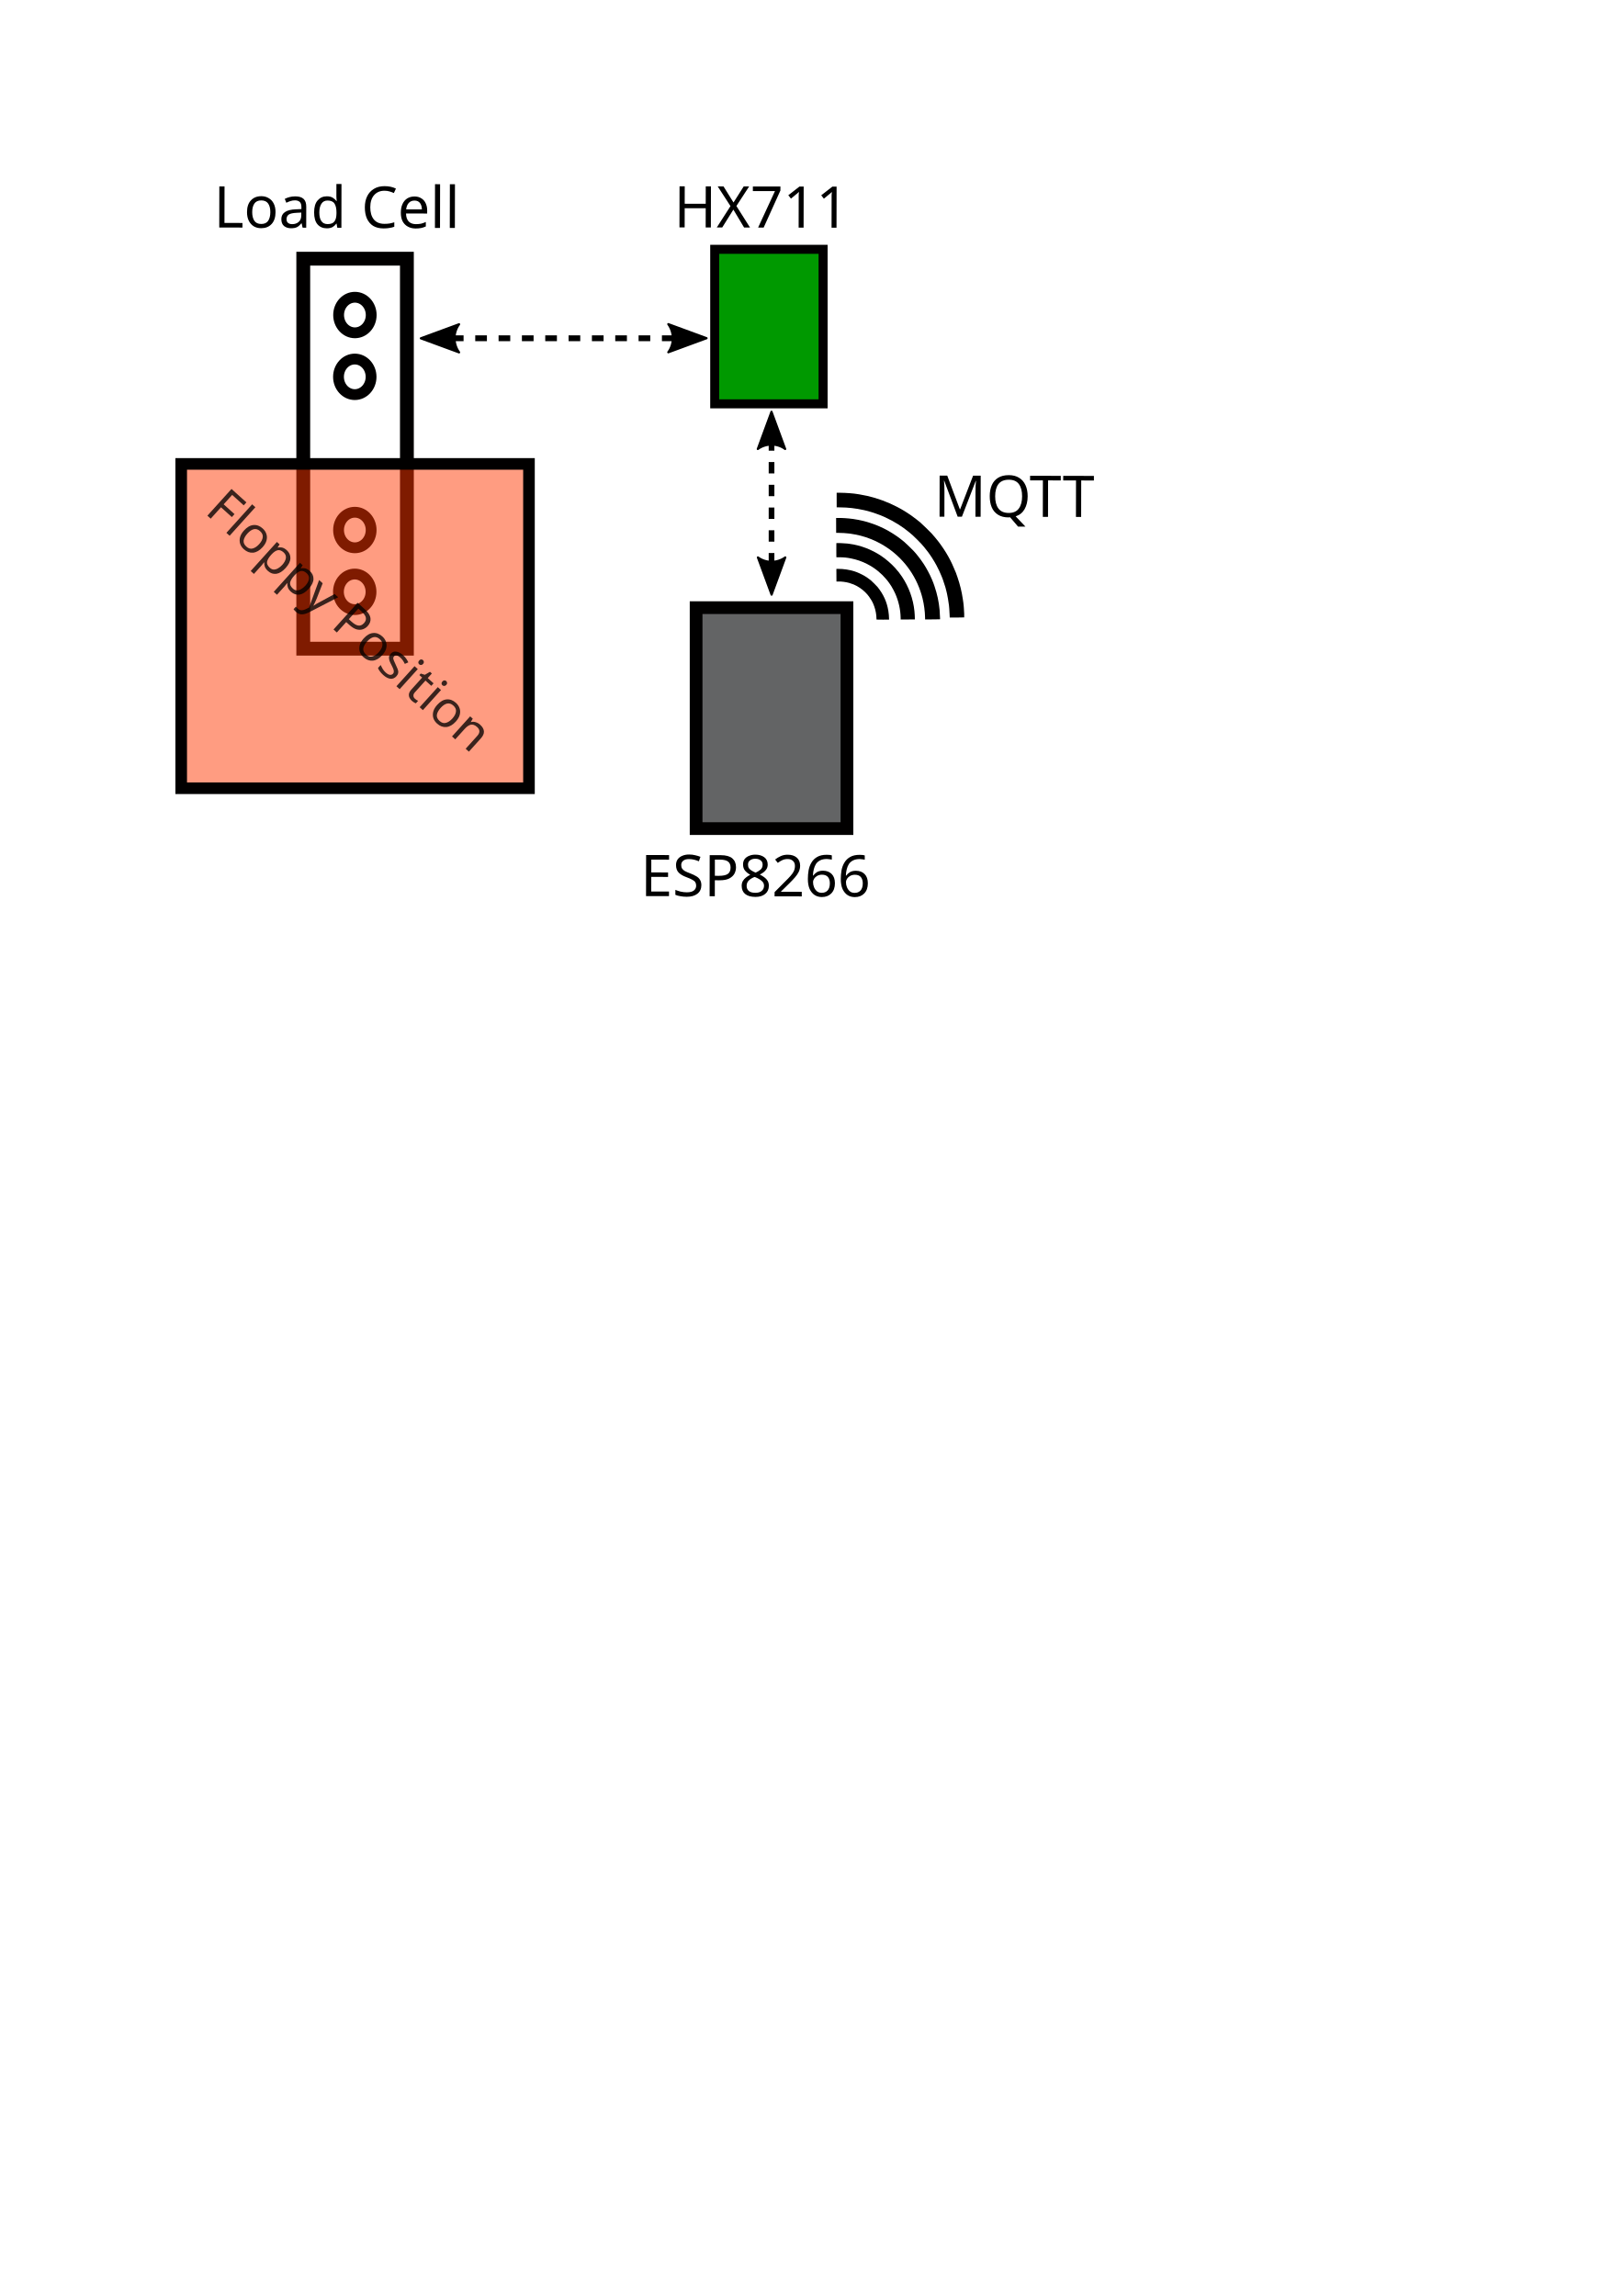
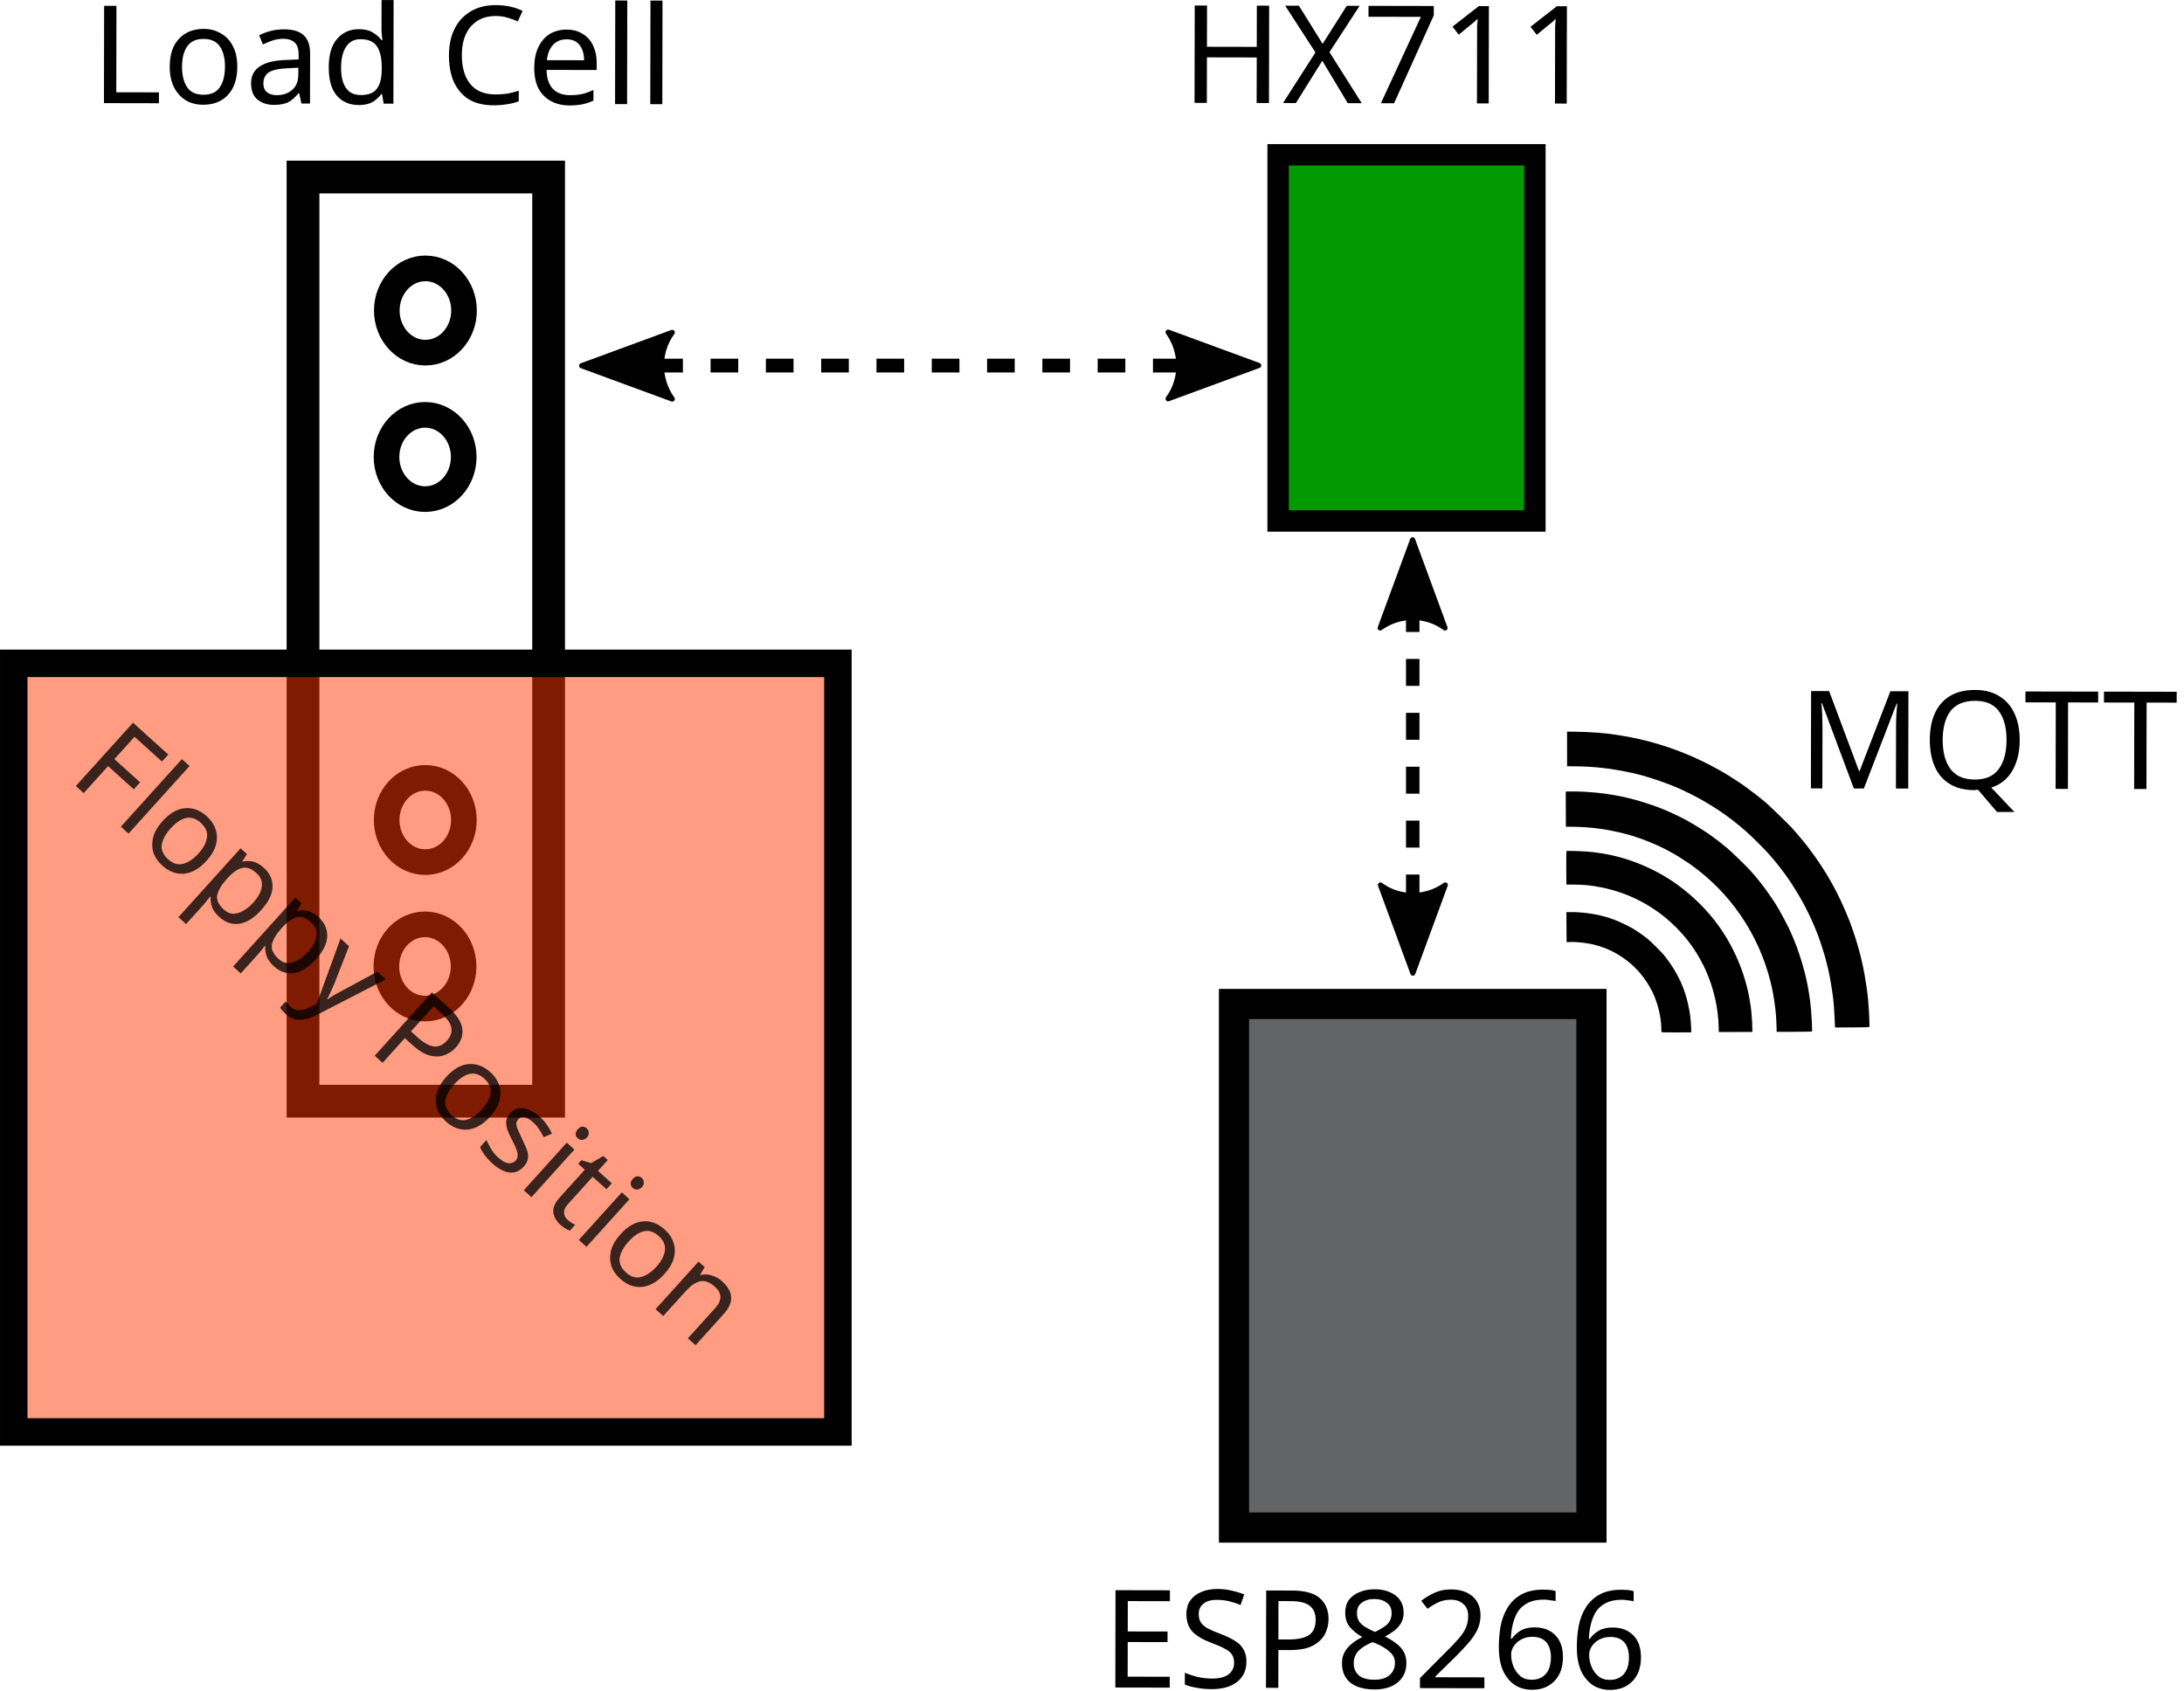
- <svg xmlns="http://www.w3.org/2000/svg" width="210mm" height="297mm" viewBox="0 0 210 297" version="1.1" id="svg8">
+ <svg xmlns="http://www.w3.org/2000/svg" width="119.194mm" height="92.286mm" viewBox="0 0 119.194 92.286" version="1.1" id="svg8">
  <defs id="defs2">
-     <marker orient="auto" refY="0.0" refX="0.0" id="marker1772" style="overflow:visible;">
-       <path id="path1770" style="fill-rule:evenodd;stroke-width:0.625;stroke-linejoin:round;stroke:#000000;stroke-opacity:1;fill:#000000;fill-opacity:1" d="M 8.719,4.034 L -2.207,0.016 L 8.719,-4.002 C 6.973,-1.63 6.983,1.616 8.719,4.034 z " transform="scale(0.6) rotate(180) translate(0,0)" />
+     <marker orient="auto" refY="0" refX="0" id="marker1772" style="overflow:visible">
+       <path id="path1770" style="fill:#000000;fill-opacity:1;fill-rule:evenodd;stroke:#000000;stroke-width:0.625;stroke-linejoin:round;stroke-opacity:1" d="M 8.719,4.034 -2.207,0.016 8.719,-4.002 c -1.745,2.372 -1.735,5.617 -6e-7,8.035 z" transform="scale(-0.6)" />
    </marker>
-     <marker orient="auto" refY="0.0" refX="0.0" id="marker1714" style="overflow:visible">
-       <path id="path1712" style="fill-rule:evenodd;stroke-width:0.625;stroke-linejoin:round;stroke:#000000;stroke-opacity:1;fill:#000000;fill-opacity:1" d="M 8.719,4.034 L -2.207,0.016 L 8.719,-4.002 C 6.973,-1.63 6.983,1.616 8.719,4.034 z " transform="scale(0.6) translate(0,0)" />
+     <marker orient="auto" refY="0" refX="0" id="marker1714" style="overflow:visible">
+       <path id="path1712" style="fill:#000000;fill-opacity:1;fill-rule:evenodd;stroke:#000000;stroke-width:0.625;stroke-linejoin:round;stroke-opacity:1" d="M 8.719,4.034 -2.207,0.016 8.719,-4.002 c -1.745,2.372 -1.735,5.617 -6e-7,8.035 z" transform="scale(0.6)" />
    </marker>
-     <marker orient="auto" refY="0.0" refX="0.0" id="Arrow2Mend" style="overflow:visible;">
-       <path id="path933" style="fill-rule:evenodd;stroke-width:0.625;stroke-linejoin:round;stroke:#000000;stroke-opacity:1;fill:#000000;fill-opacity:1" d="M 8.719,4.034 L -2.207,0.016 L 8.719,-4.002 C 6.973,-1.63 6.983,1.616 8.719,4.034 z " transform="scale(0.6) rotate(180) translate(0,0)" />
+     <marker orient="auto" refY="0" refX="0" id="Arrow2Mend" style="overflow:visible">
+       <path id="path933" style="fill:#000000;fill-opacity:1;fill-rule:evenodd;stroke:#000000;stroke-width:0.625;stroke-linejoin:round;stroke-opacity:1" d="M 8.719,4.034 -2.207,0.016 8.719,-4.002 c -1.745,2.372 -1.735,5.617 -6e-7,8.035 z" transform="scale(-0.6)" />
    </marker>
-     <marker orient="auto" refY="0.0" refX="0.0" id="Arrow2Mstart" style="overflow:visible">
-       <path id="path930" style="fill-rule:evenodd;stroke-width:0.625;stroke-linejoin:round;stroke:#000000;stroke-opacity:1;fill:#000000;fill-opacity:1" d="M 8.719,4.034 L -2.207,0.016 L 8.719,-4.002 C 6.973,-1.63 6.983,1.616 8.719,4.034 z " transform="scale(0.6) translate(0,0)" />
+     <marker orient="auto" refY="0" refX="0" id="Arrow2Mstart" style="overflow:visible">
+       <path id="path930" style="fill:#000000;fill-opacity:1;fill-rule:evenodd;stroke:#000000;stroke-width:0.625;stroke-linejoin:round;stroke-opacity:1" d="M 8.719,4.034 -2.207,0.016 8.719,-4.002 c -1.745,2.372 -1.735,5.617 -6e-7,8.035 z" transform="scale(0.6)" />
    </marker>
-     <marker orient="auto" refY="0.0" refX="0.0" id="Arrow1Mend" style="overflow:visible;">
-       <path id="path915" d="M 0.0,0.0 L 5.0,-5.0 L -12.5,0.0 L 5.0,5.0 L 0.0,0.0 z " style="fill-rule:evenodd;stroke:#000000;stroke-width:1pt;stroke-opacity:1;fill:#000000;fill-opacity:1" transform="scale(0.4) rotate(180) translate(10,0)" />
+     <marker orient="auto" refY="0" refX="0" id="Arrow1Mend" style="overflow:visible">
+       <path id="path915" d="M 0,0 5,-5 -12.5,0 5,5 Z" style="fill:#000000;fill-opacity:1;fill-rule:evenodd;stroke:#000000;stroke-width:1pt;stroke-opacity:1" transform="matrix(-0.4,0,0,-0.4,-4,0)" />
    </marker>
-     <marker orient="auto" refY="0.0" refX="0.0" id="Arrow1Mstart" style="overflow:visible">
-       <path id="path912" d="M 0.0,0.0 L 5.0,-5.0 L -12.5,0.0 L 5.0,5.0 L 0.0,0.0 z " style="fill-rule:evenodd;stroke:#000000;stroke-width:1pt;stroke-opacity:1;fill:#000000;fill-opacity:1" transform="scale(0.4) translate(10,0)" />
+     <marker orient="auto" refY="0" refX="0" id="Arrow1Mstart" style="overflow:visible">
+       <path id="path912" d="M 0,0 5,-5 -12.5,0 5,5 Z" style="fill:#000000;fill-opacity:1;fill-rule:evenodd;stroke:#000000;stroke-width:1pt;stroke-opacity:1" transform="matrix(0.4,0,0,0.4,4,0)" />
    </marker>
-     <marker orient="auto" refY="0.0" refX="0.0" id="Arrow1Lstart" style="overflow:visible">
-       <path id="path906" d="M 0.0,0.0 L 5.0,-5.0 L -12.5,0.0 L 5.0,5.0 L 0.0,0.0 z " style="fill-rule:evenodd;stroke:#000000;stroke-width:1pt;stroke-opacity:1;fill:#000000;fill-opacity:1" transform="scale(0.8) translate(12.5,0)" />
+     <marker orient="auto" refY="0" refX="0" id="Arrow1Lstart" style="overflow:visible">
+       <path id="path906" d="M 0,0 5,-5 -12.5,0 5,5 Z" style="fill:#000000;fill-opacity:1;fill-rule:evenodd;stroke:#000000;stroke-width:1pt;stroke-opacity:1" transform="matrix(0.8,0,0,0.8,10,0)" />
    </marker>
  </defs>
-   <g id="layer1">
+   <g id="layer1" transform="translate(-22.68453,-23.80037)">
    <g id="g2034">
      <rect y="33.463" x="39.222" height="50.446" width="13.404" id="rect815" style="fill:none;fill-opacity:1;stroke:#010000;stroke-width:1.788;stroke-miterlimit:10;stroke-dasharray:none;stroke-opacity:1" />
      <g id="g836">
        <ellipse style="fill:none;fill-opacity:1;stroke:#010000;stroke-width:1.399;stroke-miterlimit:10;stroke-dasharray:none;stroke-opacity:1" id="path817" cx="45.902" cy="40.75" rx="2.107" ry="2.3" />
        <ellipse style="fill:none;fill-opacity:1;stroke:#010000;stroke-width:1.399;stroke-miterlimit:10;stroke-dasharray:none;stroke-opacity:1" id="path817-6" cx="45.886" cy="48.745" rx="2.107" ry="2.3" />
      </g>
      <g id="g836-3" transform="translate(-0.00772196,27.81011)">
        <ellipse style="fill:none;fill-opacity:1;stroke:#010000;stroke-width:1.399;stroke-miterlimit:10;stroke-dasharray:none;stroke-opacity:1" id="path817-2" cx="45.902" cy="40.75" rx="2.107" ry="2.3" />
        <ellipse style="fill:none;fill-opacity:1;stroke:#010000;stroke-width:1.399;stroke-miterlimit:10;stroke-dasharray:none;stroke-opacity:1" id="path817-6-6" cx="45.886" cy="48.745" rx="2.107" ry="2.3" />
      </g>
      <rect y="60.009" x="23.435" height="41.955" width="44.979" id="rect859" style="fill:#ff3700;fill-opacity:0.495;stroke:#010000;stroke-width:1.5;stroke-miterlimit:10;stroke-dasharray:none;stroke-opacity:1" />
      <rect y="78.603" x="90.031" height="28.58" width="19.509" id="rect861" style="fill:#636465;fill-opacity:1;stroke:#010000;stroke-width:1.646;stroke-miterlimit:10;stroke-dasharray:none;stroke-opacity:1" />
      <rect y="32.25" x="92.438" height="19.988" width="14.016" id="rect861-4" style="fill:#009900;fill-opacity:1;stroke:#010000;stroke-width:1.167;stroke-miterlimit:10;stroke-dasharray:none;stroke-opacity:1" />
      <path id="path898" d="M 55.429,43.756 H 90.38" style="fill:none;stroke:#000000;stroke-width:0.754;stroke-linecap:butt;stroke-linejoin:miter;stroke-miterlimit:4;stroke-dasharray:1.509, 1.509;stroke-dashoffset:0;stroke-opacity:1;marker-start:url(#Arrow2Mstart);marker-end:url(#Arrow2Mend)" />
      <path id="path900" d="M 99.786,75.949 V 54.235" style="fill:none;stroke:#000000;stroke-width:0.735;stroke-linecap:butt;stroke-linejoin:miter;stroke-miterlimit:4;stroke-dasharray:1.471, 1.471;stroke-dashoffset:0;stroke-opacity:1;marker-start:url(#marker1714);marker-end:url(#marker1772)" />
      <text transform="rotate(0.1100166)" id="text904" y="115.752" x="83.06" style="font-style:normal;font-weight:normal;font-size:7.442px;line-height:1.25;font-family:sans-serif;letter-spacing:0px;word-spacing:0px;fill:#000000;fill-opacity:1;stroke:none;stroke-width:0.186" xml:space="preserve">
        <tspan style="stroke-width:0.186" y="115.752" x="83.06" id="tspan902">ESP8266</tspan>
      </text>
      <text transform="rotate(0.1100167)" id="text904-2" y="29.245" x="87.216" style="font-style:normal;font-weight:normal;font-size:7.442px;line-height:1.25;font-family:sans-serif;letter-spacing:0px;word-spacing:0px;fill:#000000;fill-opacity:1;stroke:none;stroke-width:0.186" xml:space="preserve">
        <tspan style="stroke-width:0.186" y="29.245" x="87.216" id="tspan902-1">HX711</tspan>
      </text>
      <text transform="rotate(0.1100167)" id="text904-2-1" y="29.375" x="27.697" style="font-style:normal;font-weight:normal;font-size:7.442px;line-height:1.25;font-family:sans-serif;letter-spacing:0px;word-spacing:0px;fill:#000000;fill-opacity:1;stroke:none;stroke-width:0.186" xml:space="preserve">
        <tspan style="stroke-width:0.186" y="29.375" x="27.697" id="tspan902-1-8">Load Cell</tspan>
      </text>
-       <text transform="rotate(42.06796)" id="text904-2-1-6" y="31.546" x="63.965" style="font-style:normal;font-weight:normal;font-size:6.535px;line-height:1.25;font-family:sans-serif;letter-spacing:0px;word-spacing:0px;fill:#000000;fill-opacity:0.771;stroke:none;stroke-width:0.163;" xml:space="preserve">
-         <tspan style="stroke-width:0.163;fill:#000000;fill-opacity:0.771;" y="31.546" x="63.965" id="tspan902-1-8-2">Floppy Position</tspan>
+       <text transform="rotate(42.06796)" id="text904-2-1-6" y="31.546" x="63.965" style="font-style:normal;font-weight:normal;font-size:6.535px;line-height:1.25;font-family:sans-serif;letter-spacing:0px;word-spacing:0px;fill:#000000;fill-opacity:0.771;stroke:none;stroke-width:0.163" xml:space="preserve">
+         <tspan style="fill:#000000;fill-opacity:0.771;stroke-width:0.163" y="31.546" x="63.965" id="tspan902-1-8-2">Floppy Position</tspan>
      </text>
      <g transform="matrix(0.6831481,-0.07020464,0.07020464,0.6831481,25.92667,30.90507)" id="g1987">
        <path style="fill:#000000;stroke:none;stroke-width:0.003" d="m 131.317,69.281 c 0.308,0.409 0.894,1.282 1.16,1.722 1.217,2.028 1.95,3.73 2.615,6.07 0.036,0.127 0.129,0.501 0.204,0.833 0.349,1.515 0.527,2.813 0.591,4.277 0.014,0.311 0.027,0.608 0.028,0.655 0.007,0.133 0.008,0.403 0.004,0.563 -0.002,0.076 -0.007,0.277 -0.009,0.445 -0.01,0.663 -0.084,1.747 -0.119,1.776 -0.012,0.01 -0.628,-0.042 -1.366,-0.115 l -1.344,-0.134 0.037,-0.654 c 0.042,-0.743 0.06,-1.317 0.052,-1.65 -0.024,-0.862 -0.088,-1.817 -0.151,-2.284 -0.002,-0.032 -0.024,-0.187 -0.046,-0.346 -0.021,-0.159 -0.048,-0.344 -0.06,-0.409 -0.012,-0.068 -0.028,-0.187 -0.04,-0.269 -0.011,-0.079 -0.023,-0.148 -0.026,-0.152 -0.003,-0.004 -0.022,-0.094 -0.04,-0.198 -0.031,-0.195 -0.291,-1.365 -0.304,-1.382 -0.005,-0.006 -0.037,-0.119 -0.07,-0.251 -0.034,-0.132 -0.065,-0.245 -0.07,-0.251 -0.005,-0.006 -0.022,-0.064 -0.041,-0.129 -0.13,-0.494 -0.461,-1.433 -0.743,-2.111 -0.217,-0.517 -0.341,-0.785 -0.706,-1.524 -0.068,-0.141 -0.219,-0.417 -0.362,-0.67 -0.07,-0.119 -0.156,-0.273 -0.19,-0.336 -0.114,-0.201 -0.446,-0.73 -0.676,-1.074 -0.396,-0.587 -0.586,-0.839 -1.186,-1.572 -0.598,-0.731 -0.781,-0.937 -1.316,-1.482 -1.225,-1.248 -2.622,-2.332 -4.237,-3.294 -0.132,-0.078 -0.262,-0.155 -0.293,-0.167 -0.028,-0.014 -0.14,-0.075 -0.247,-0.136 -0.108,-0.061 -0.231,-0.129 -0.272,-0.15 -1.213,-0.607 -2.13,-1.002 -2.987,-1.283 -1.603,-0.525 -2.902,-0.811 -4.467,-0.987 l -0.619,-0.069 0.138,-1.368 0.138,-1.368 0.71,0.08 c 1.071,0.12 2.441,0.368 3.155,0.569 0.047,0.012 0.227,0.062 0.396,0.106 1.887,0.503 3.781,1.284 5.538,2.29 0.794,0.452 1.913,1.189 2.467,1.625 0.047,0.036 0.166,0.128 0.267,0.205 0.185,0.143 0.601,0.481 0.821,0.667 0.067,0.057 0.139,0.12 0.163,0.137 0.048,0.038 0.648,0.588 0.868,0.798 0.08,0.073 0.237,0.227 0.348,0.342 0.112,0.112 0.295,0.298 0.41,0.41 0.192,0.192 1.621,1.897 1.88,2.241 z" id="path1954" />
        <path style="fill:#000000;stroke:none;stroke-width:0.003" d="m 127.581,72.171 c 0.478,0.629 1.095,1.606 1.496,2.369 0.086,0.163 0.182,0.342 0.214,0.401 0.342,0.645 0.955,2.147 1.127,2.763 0.012,0.048 0.028,0.092 0.035,0.1 0.005,0.006 0.029,0.081 0.051,0.165 0.021,0.084 0.044,0.157 0.047,0.161 0.005,0.006 0.032,0.106 0.064,0.223 0.03,0.115 0.059,0.216 0.065,0.225 0.005,0.006 0.074,0.289 0.15,0.626 0.355,1.547 0.511,2.962 0.498,4.529 -0.003,0.423 -0.051,1.412 -0.079,1.638 l -0.017,0.129 -0.129,2.54e-4 c -0.071,4.07e-4 -0.701,-0.057 -1.402,-0.126 l -1.272,-0.128 0.032,-0.392 c 0.096,-1.129 0.055,-2.446 -0.107,-3.595 -0.553,-3.904 -2.477,-7.441 -5.443,-10.01 -0.094,-0.082 -0.381,-0.316 -0.718,-0.582 -0.321,-0.259 -1.073,-0.776 -1.45,-1 -1.292,-0.77 -2.407,-1.266 -3.739,-1.667 -0.55,-0.167 -0.601,-0.179 -0.892,-0.249 -0.104,-0.023 -0.228,-0.054 -0.273,-0.064 -0.51,-0.122 -1.313,-0.254 -1.995,-0.329 l -0.411,-0.043 0.138,-1.392 0.138,-1.392 0.228,0.017 c 0.739,0.049 1.971,0.254 2.925,0.487 0.482,0.117 1.559,0.438 1.667,0.496 0.012,0.007 0.059,0.023 0.101,0.036 0.044,0.012 0.123,0.038 0.177,0.059 0.052,0.022 0.212,0.081 0.354,0.134 0.286,0.105 1.311,0.554 1.526,0.666 0.076,0.039 0.213,0.107 0.302,0.153 0.089,0.042 0.167,0.084 0.17,0.088 0.003,0.004 0.07,0.041 0.149,0.078 0.078,0.038 0.147,0.076 0.152,0.082 0.007,0.008 0.047,0.033 0.092,0.054 0.277,0.139 1.234,0.732 1.561,0.966 0.63,0.447 1.265,0.944 1.669,1.301 0.509,0.451 0.645,0.58 1.233,1.17 0.202,0.201 1.304,1.505 1.566,1.854 z" id="path1956" />
        <path style="fill:#000000;stroke:none;stroke-width:0.003" d="m 123.829,75.058 c 0.425,0.577 0.767,1.118 1.09,1.728 1.09,2.051 1.675,4.392 1.672,6.69 -8.8e-4,0.421 -0.028,1.05 -0.059,1.327 l -0.025,0.251 -1.329,-0.132 -1.325,-0.132 0.028,-0.355 c 0.127,-1.542 -0.067,-3.136 -0.56,-4.637 -0.126,-0.382 -0.423,-1.121 -0.533,-1.317 -0.016,-0.028 -0.038,-0.084 -0.051,-0.121 -0.013,-0.037 -0.025,-0.064 -0.031,-0.059 -0.004,0.003 -0.023,-0.028 -0.043,-0.073 -0.018,-0.043 -0.057,-0.119 -0.087,-0.173 -0.03,-0.05 -0.057,-0.099 -0.058,-0.108 -0.003,-0.011 -0.034,-0.07 -0.071,-0.132 -0.039,-0.06 -0.07,-0.119 -0.071,-0.128 -0.003,-0.008 -0.041,-0.075 -0.09,-0.147 -0.045,-0.072 -0.085,-0.141 -0.087,-0.152 -9.3e-4,-0.009 -0.056,-0.097 -0.121,-0.189 -0.065,-0.092 -0.125,-0.182 -0.131,-0.198 -0.014,-0.042 -0.486,-0.677 -0.646,-0.871 -0.155,-0.189 -0.715,-0.811 -0.737,-0.817 -0.009,-0.003 -0.082,-0.075 -0.162,-0.156 -0.079,-0.084 -0.153,-0.153 -0.16,-0.158 -0.009,-0.003 -0.069,-0.055 -0.132,-0.116 -0.059,-0.06 -0.119,-0.113 -0.128,-0.115 -0.007,-0.004 -0.057,-0.045 -0.108,-0.095 -0.053,-0.048 -0.153,-0.133 -0.225,-0.188 -0.073,-0.056 -0.152,-0.12 -0.179,-0.145 -0.029,-0.023 -0.116,-0.088 -0.194,-0.146 -0.078,-0.058 -0.153,-0.112 -0.165,-0.119 -0.1,-0.077 -0.196,-0.144 -0.508,-0.347 -0.888,-0.575 -1.829,-1.011 -2.867,-1.331 -0.799,-0.247 -1.315,-0.351 -2.168,-0.445 l -0.566,-0.062 0.127,-1.318 c 0.074,-0.725 0.137,-1.323 0.143,-1.328 0.045,-0.037 1.609,0.184 2.031,0.286 0.058,0.013 0.248,0.058 0.421,0.1 2.004,0.471 4.01,1.48 5.666,2.839 0.844,0.695 1.762,1.666 2.442,2.588 z" id="path1958" />
        <path style="fill:#000000;stroke:none;stroke-width:0.003" d="m 120.169,78.293 c 0.957,1.508 1.427,2.917 1.538,4.623 0.031,0.439 0.018,1.165 -0.019,1.508 l -0.018,0.168 -1.163,-0.116 c -0.639,-0.064 -1.171,-0.126 -1.179,-0.136 -0.01,-0.012 -0.007,-0.113 0.006,-0.225 0.07,-0.644 0.001,-1.547 -0.176,-2.264 -0.094,-0.388 -0.117,-0.47 -0.131,-0.486 -0.007,-0.008 -0.023,-0.053 -0.035,-0.1 -0.083,-0.312 -0.374,-0.945 -0.623,-1.361 -0.243,-0.404 -0.331,-0.532 -0.597,-0.857 -0.346,-0.422 -0.59,-0.666 -1.033,-1.029 -0.274,-0.227 -0.731,-0.541 -0.928,-0.637 -0.044,-0.021 -0.085,-0.046 -0.092,-0.054 -0.023,-0.028 -0.57,-0.286 -0.816,-0.383 -0.604,-0.241 -1.459,-0.44 -2.077,-0.479 l -0.276,-0.018 0.115,-1.189 0.114,-1.185 0.318,0.028 c 1.005,0.092 2.144,0.387 3.051,0.79 0.511,0.226 1.235,0.647 1.71,0.99 0.343,0.248 0.719,0.571 1.14,0.978 0.191,0.183 1.03,1.211 1.171,1.434 z" id="path1960" />
      </g>
      <text transform="rotate(0.1100167)" id="text904-9" y="66.6" x="120.927" style="font-style:normal;font-weight:normal;font-size:7.442px;line-height:1.25;font-family:sans-serif;letter-spacing:0px;word-spacing:0px;fill:#000000;fill-opacity:1;stroke:none;stroke-width:0.186" xml:space="preserve">
        <tspan style="stroke-width:0.186" y="66.6" x="120.927" id="tspan902-4">MQTT</tspan>
      </text>
    </g>
  </g>
</svg>
